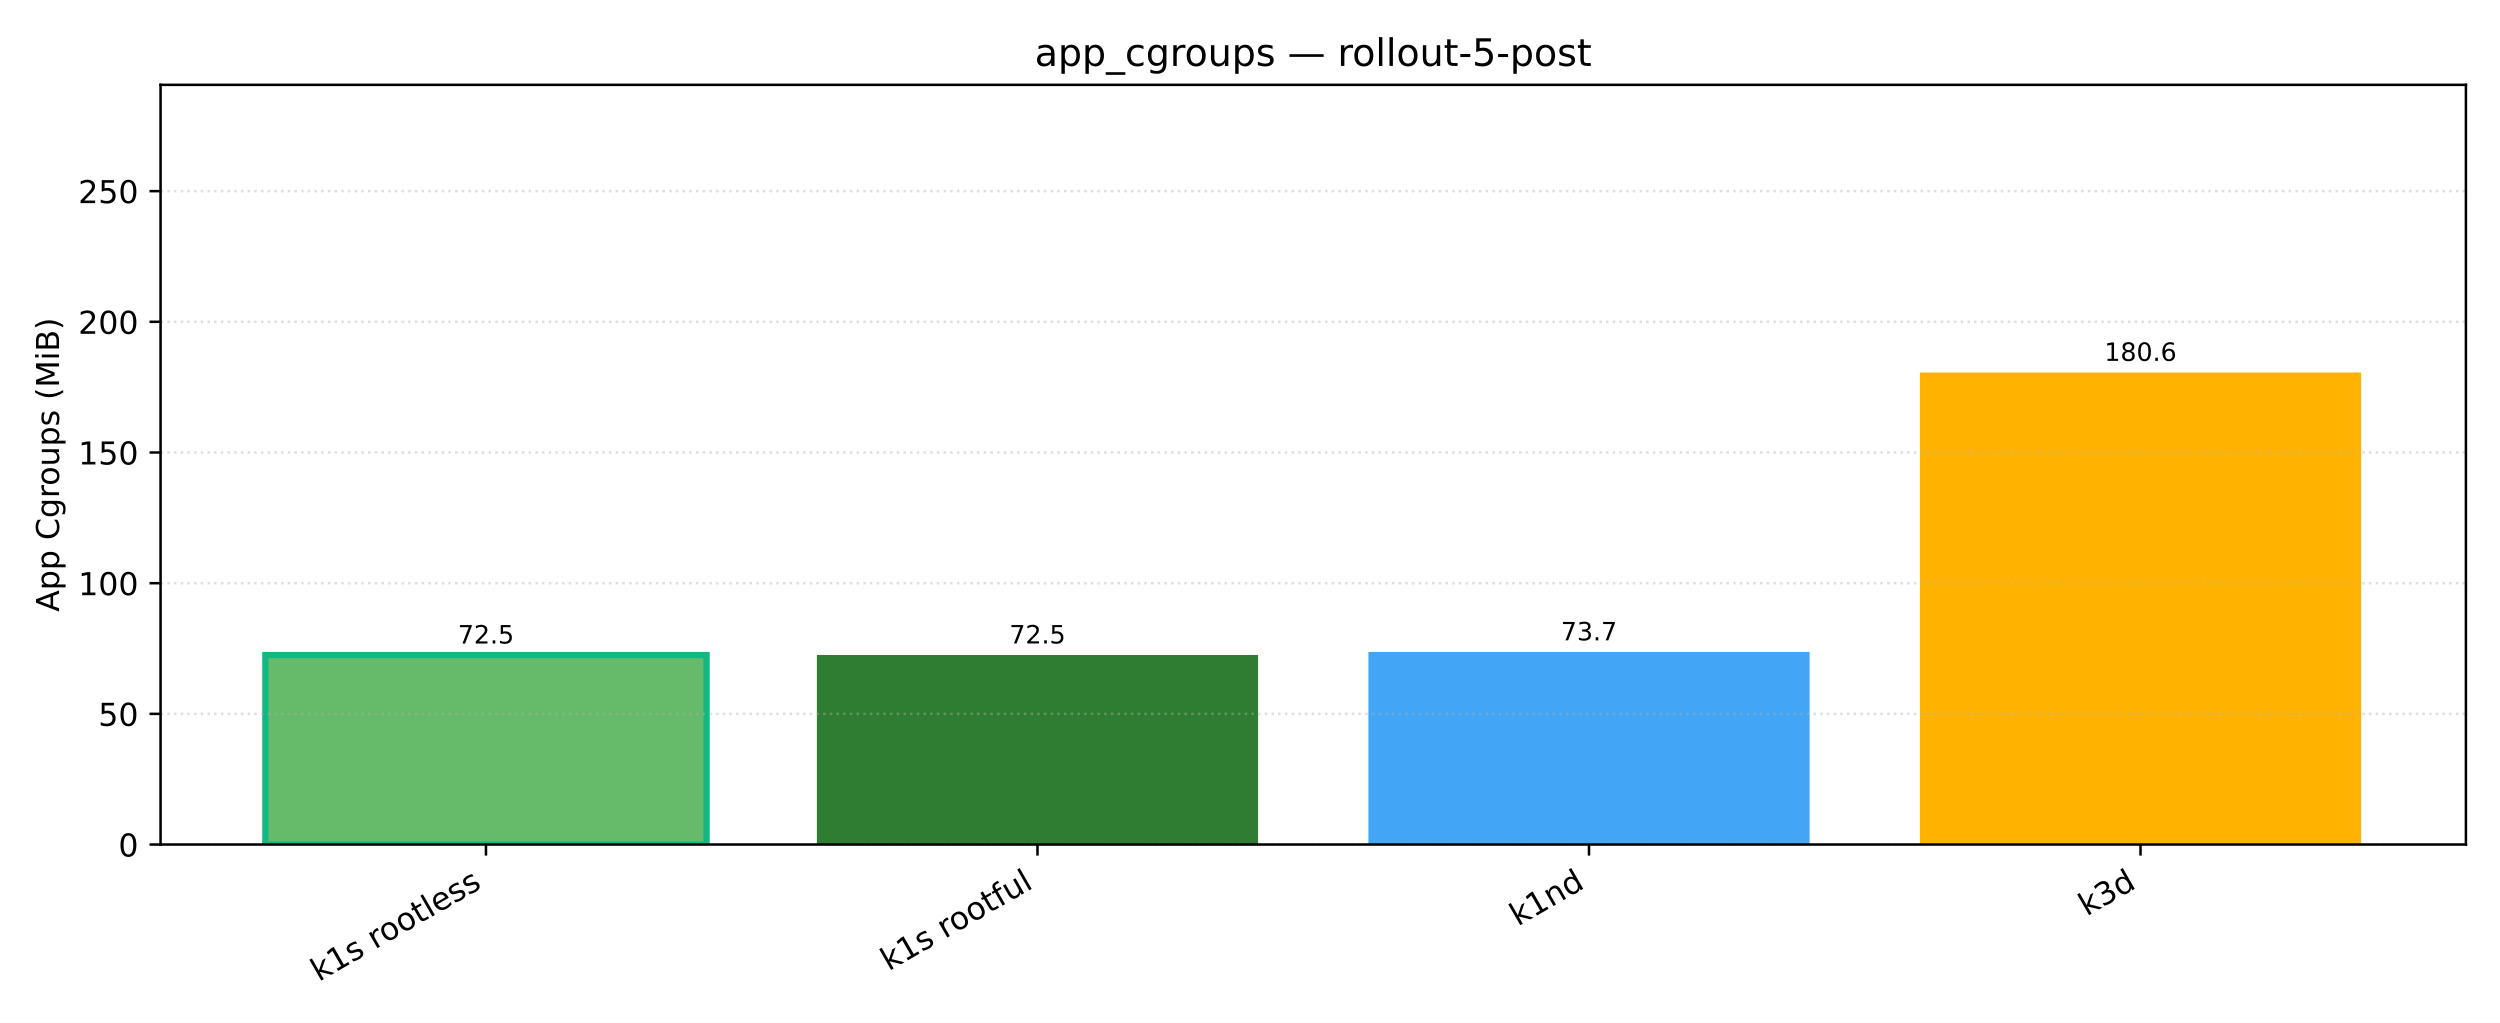
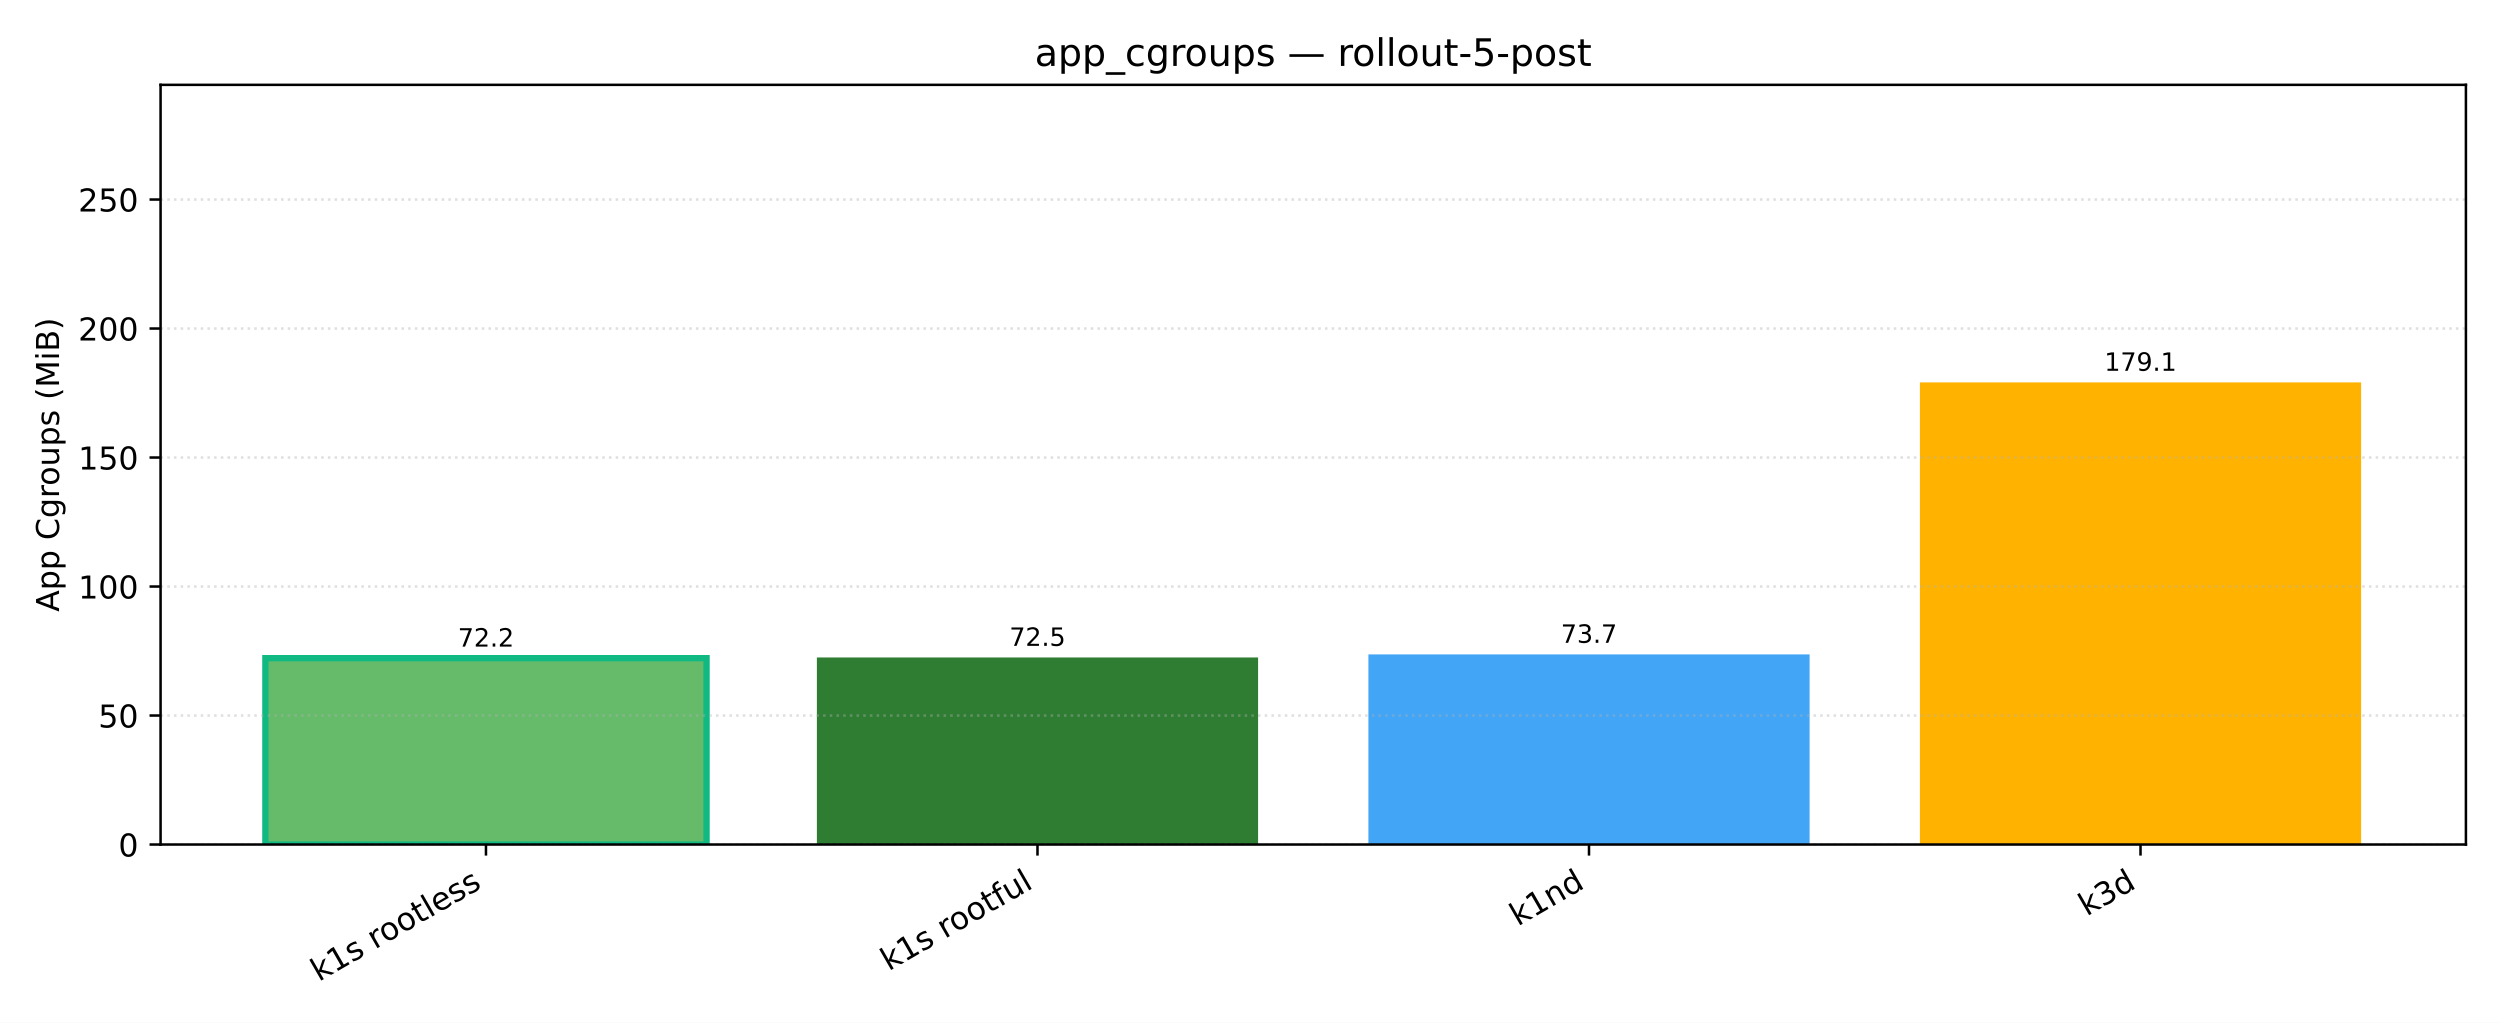
<svg xmlns="http://www.w3.org/2000/svg" xmlns:xlink="http://www.w3.org/1999/xlink" width="792pt" height="324pt" viewBox="0 0 792 324" version="1.1">
  <defs>
    <style type="text/css">*{stroke-linejoin: round; stroke-linecap: butt}</style>
  </defs>
  <g id="figure_1">
    <g id="patch_1">
      <path d="M 0 324  L 792 324  L 792 0  L 0 0  z " style="fill: #ffffff" />
    </g>
    <g id="axes_1">
      <g id="patch_2">
        <path d="M 50.87 267.545  L 781.2 267.545  L 781.2 26.88  L 50.87 26.88  z " style="fill: #ffffff" />
      </g>
      <g id="patch_3">
-         <path d="M 84.067 267.545  L 223.843 267.545  L 223.843 207.525  L 84.067 207.525  z " clip-path="url(#pb4a57439d7)" style="fill: #66bb6a; stroke: #10b981; stroke-width: 2; stroke-linejoin: miter" />
+         <path d="M 84.067 267.545  L 223.843 267.545  L 223.843 208.505  L 84.067 208.505  z " clip-path="url(#p20c14ec49a)" style="fill: #66bb6a; stroke: #10b981; stroke-width: 2; stroke-linejoin: miter" />
      </g>
      <g id="patch_4">
-         <path d="M 258.787 267.545  L 398.563 267.545  L 398.563 207.509  L 258.787 207.509  z " clip-path="url(#pb4a57439d7)" style="fill: #2e7d32" />
+         <path d="M 258.787 267.545  L 398.563 267.545  L 398.563 208.278  L 258.787 208.278  z " clip-path="url(#p20c14ec49a)" style="fill: #2e7d32" />
      </g>
      <g id="patch_5">
-         <path d="M 433.507 267.545  L 573.283 267.545  L 573.283 206.529  L 433.507 206.529  z " clip-path="url(#pb4a57439d7)" style="fill: #42a5f5" />
+         <path d="M 433.507 267.545  L 573.283 267.545  L 573.283 207.31  L 433.507 207.31  z " clip-path="url(#p20c14ec49a)" style="fill: #42a5f5" />
      </g>
      <g id="patch_6">
-         <path d="M 608.227 267.545  L 748.003 267.545  L 748.003 117.99  L 608.227 117.99  z " clip-path="url(#pb4a57439d7)" style="fill: #ffb300" />
+         <path d="M 608.227 267.545  L 748.003 267.545  L 748.003 121.134  L 608.227 121.134  z " clip-path="url(#p20c14ec49a)" style="fill: #ffb300" />
      </g>
      <g id="matplotlib.axis_1">
        <g id="xtick_1">
          <g id="line2d_1">
            <defs>
-               <path id="m81e47a0aa5" d="M 0 0  L 0 3.5  " style="stroke: #000000; stroke-width: 0.8" />
+               <path id="mf7c6ab4b04" d="M 0 0  L 0 3.5  " style="stroke: #000000; stroke-width: 0.8" />
            </defs>
            <g>
-               <use xlink:href="#m81e47a0aa5" x="153.955" y="267.545" style="stroke: #000000; stroke-width: 0.8" />
+               <use xlink:href="#mf7c6ab4b04" x="153.955" y="267.545" style="stroke: #000000; stroke-width: 0.8" />
            </g>
          </g>
          <g id="text_1">
            <g transform="translate(101.0103 311.0931) rotate(-30) scale(0.1 -0.1)">
              <defs>
                <path id="DejaVuSans-6b" d="M 581 4863  L 1159 4863  L 1159 1991  L 2875 3500  L 3609 3500  L 1753 1863  L 3688 0  L 2938 0  L 1159 1709  L 1159 0  L 581 0  L 581 4863  z " transform="scale(0.015625)" />
                <path id="DejaVuSans-31" d="M 794 531  L 1825 531  L 1825 4091  L 703 3866  L 703 4441  L 1819 4666  L 2450 4666  L 2450 531  L 3481 531  L 3481 0  L 794 0  L 794 531  z " transform="scale(0.015625)" />
                <path id="DejaVuSans-73" d="M 2834 3397  L 2834 2853  Q 2591 2978 2328 3040  Q 2066 3103 1784 3103  Q 1356 3103 1142 2972  Q 928 2841 928 2578  Q 928 2378 1081 2264  Q 1234 2150 1697 2047  L 1894 2003  Q 2506 1872 2764 1633  Q 3022 1394 3022 966  Q 3022 478 2636 193  Q 2250 -91 1575 -91  Q 1294 -91 989 -36  Q 684 19 347 128  L 347 722  Q 666 556 975 473  Q 1284 391 1588 391  Q 1994 391 2212 530  Q 2431 669 2431 922  Q 2431 1156 2273 1281  Q 2116 1406 1581 1522  L 1381 1569  Q 847 1681 609 1914  Q 372 2147 372 2553  Q 372 3047 722 3315  Q 1072 3584 1716 3584  Q 2034 3584 2315 3537  Q 2597 3491 2834 3397  z " transform="scale(0.015625)" />
                <path id="DejaVuSans-20" transform="scale(0.015625)" />
                <path id="DejaVuSans-72" d="M 2631 2963  Q 2534 3019 2420 3045  Q 2306 3072 2169 3072  Q 1681 3072 1420 2755  Q 1159 2438 1159 1844  L 1159 0  L 581 0  L 581 3500  L 1159 3500  L 1159 2956  Q 1341 3275 1631 3429  Q 1922 3584 2338 3584  Q 2397 3584 2469 3576  Q 2541 3569 2628 3553  L 2631 2963  z " transform="scale(0.015625)" />
                <path id="DejaVuSans-6f" d="M 1959 3097  Q 1497 3097 1228 2736  Q 959 2375 959 1747  Q 959 1119 1226 758  Q 1494 397 1959 397  Q 2419 397 2687 759  Q 2956 1122 2956 1747  Q 2956 2369 2687 2733  Q 2419 3097 1959 3097  z M 1959 3584  Q 2709 3584 3137 3096  Q 3566 2609 3566 1747  Q 3566 888 3137 398  Q 2709 -91 1959 -91  Q 1206 -91 779 398  Q 353 888 353 1747  Q 353 2609 779 3096  Q 1206 3584 1959 3584  z " transform="scale(0.015625)" />
                <path id="DejaVuSans-74" d="M 1172 4494  L 1172 3500  L 2356 3500  L 2356 3053  L 1172 3053  L 1172 1153  Q 1172 725 1289 603  Q 1406 481 1766 481  L 2356 481  L 2356 0  L 1766 0  Q 1100 0 847 248  Q 594 497 594 1153  L 594 3053  L 172 3053  L 172 3500  L 594 3500  L 594 4494  L 1172 4494  z " transform="scale(0.015625)" />
                <path id="DejaVuSans-6c" d="M 603 4863  L 1178 4863  L 1178 0  L 603 0  L 603 4863  z " transform="scale(0.015625)" />
                <path id="DejaVuSans-65" d="M 3597 1894  L 3597 1613  L 953 1613  Q 991 1019 1311 708  Q 1631 397 2203 397  Q 2534 397 2845 478  Q 3156 559 3463 722  L 3463 178  Q 3153 47 2828 -22  Q 2503 -91 2169 -91  Q 1331 -91 842 396  Q 353 884 353 1716  Q 353 2575 817 3079  Q 1281 3584 2069 3584  Q 2775 3584 3186 3129  Q 3597 2675 3597 1894  z M 3022 2063  Q 3016 2534 2758 2815  Q 2500 3097 2075 3097  Q 1594 3097 1305 2825  Q 1016 2553 972 2059  L 3022 2063  z " transform="scale(0.015625)" />
              </defs>
              <use xlink:href="#DejaVuSans-6b" />
              <use xlink:href="#DejaVuSans-31" transform="translate(57.91016 0)" />
              <use xlink:href="#DejaVuSans-73" transform="translate(121.5332 0)" />
              <use xlink:href="#DejaVuSans-20" transform="translate(173.6328 0)" />
              <use xlink:href="#DejaVuSans-72" transform="translate(205.4199 0)" />
              <use xlink:href="#DejaVuSans-6f" transform="translate(244.2832 0)" />
              <use xlink:href="#DejaVuSans-6f" transform="translate(305.4648 0)" />
              <use xlink:href="#DejaVuSans-74" transform="translate(366.6465 0)" />
              <use xlink:href="#DejaVuSans-6c" transform="translate(405.8555 0)" />
              <use xlink:href="#DejaVuSans-65" transform="translate(433.6387 0)" />
              <use xlink:href="#DejaVuSans-73" transform="translate(495.1621 0)" />
              <use xlink:href="#DejaVuSans-73" transform="translate(547.2617 0)" />
            </g>
          </g>
        </g>
        <g id="xtick_2">
          <g id="line2d_2">
            <g>
-               <use xlink:href="#m81e47a0aa5" x="328.675" y="267.545" style="stroke: #000000; stroke-width: 0.8" />
+               <use xlink:href="#mf7c6ab4b04" x="328.675" y="267.545" style="stroke: #000000; stroke-width: 0.8" />
            </g>
          </g>
          <g id="text_2">
            <g transform="translate(281.545 307.7361) rotate(-30) scale(0.1 -0.1)">
              <defs>
                <path id="DejaVuSans-66" d="M 2375 4863  L 2375 4384  L 1825 4384  Q 1516 4384 1395 4259  Q 1275 4134 1275 3809  L 1275 3500  L 2222 3500  L 2222 3053  L 1275 3053  L 1275 0  L 697 0  L 697 3053  L 147 3053  L 147 3500  L 697 3500  L 697 3744  Q 697 4328 969 4595  Q 1241 4863 1831 4863  L 2375 4863  z " transform="scale(0.015625)" />
                <path id="DejaVuSans-75" d="M 544 1381  L 544 3500  L 1119 3500  L 1119 1403  Q 1119 906 1312 657  Q 1506 409 1894 409  Q 2359 409 2629 706  Q 2900 1003 2900 1516  L 2900 3500  L 3475 3500  L 3475 0  L 2900 0  L 2900 538  Q 2691 219 2414 64  Q 2138 -91 1772 -91  Q 1169 -91 856 284  Q 544 659 544 1381  z M 1991 3584  L 1991 3584  z " transform="scale(0.015625)" />
              </defs>
              <use xlink:href="#DejaVuSans-6b" />
              <use xlink:href="#DejaVuSans-31" transform="translate(57.91016 0)" />
              <use xlink:href="#DejaVuSans-73" transform="translate(121.5332 0)" />
              <use xlink:href="#DejaVuSans-20" transform="translate(173.6328 0)" />
              <use xlink:href="#DejaVuSans-72" transform="translate(205.4199 0)" />
              <use xlink:href="#DejaVuSans-6f" transform="translate(244.2832 0)" />
              <use xlink:href="#DejaVuSans-6f" transform="translate(305.4648 0)" />
              <use xlink:href="#DejaVuSans-74" transform="translate(366.6465 0)" />
              <use xlink:href="#DejaVuSans-66" transform="translate(405.8555 0)" />
              <use xlink:href="#DejaVuSans-75" transform="translate(441.0605 0)" />
              <use xlink:href="#DejaVuSans-6c" transform="translate(504.4395 0)" />
            </g>
          </g>
        </g>
        <g id="xtick_3">
          <g id="line2d_3">
            <g>
-               <use xlink:href="#m81e47a0aa5" x="503.395" y="267.545" style="stroke: #000000; stroke-width: 0.8" />
+               <use xlink:href="#mf7c6ab4b04" x="503.395" y="267.545" style="stroke: #000000; stroke-width: 0.8" />
            </g>
          </g>
          <g id="text_3">
            <g transform="translate(480.8439 293.5454) rotate(-30) scale(0.1 -0.1)">
              <defs>
                <path id="DejaVuSans-6e" d="M 3513 2113  L 3513 0  L 2938 0  L 2938 2094  Q 2938 2591 2744 2837  Q 2550 3084 2163 3084  Q 1697 3084 1428 2787  Q 1159 2491 1159 1978  L 1159 0  L 581 0  L 581 3500  L 1159 3500  L 1159 2956  Q 1366 3272 1645 3428  Q 1925 3584 2291 3584  Q 2894 3584 3203 3211  Q 3513 2838 3513 2113  z " transform="scale(0.015625)" />
                <path id="DejaVuSans-64" d="M 2906 2969  L 2906 4863  L 3481 4863  L 3481 0  L 2906 0  L 2906 525  Q 2725 213 2448 61  Q 2172 -91 1784 -91  Q 1150 -91 751 415  Q 353 922 353 1747  Q 353 2572 751 3078  Q 1150 3584 1784 3584  Q 2172 3584 2448 3432  Q 2725 3281 2906 2969  z M 947 1747  Q 947 1113 1208 752  Q 1469 391 1925 391  Q 2381 391 2643 752  Q 2906 1113 2906 1747  Q 2906 2381 2643 2742  Q 2381 3103 1925 3103  Q 1469 3103 1208 2742  Q 947 2381 947 1747  z " transform="scale(0.015625)" />
              </defs>
              <use xlink:href="#DejaVuSans-6b" />
              <use xlink:href="#DejaVuSans-31" transform="translate(57.91016 0)" />
              <use xlink:href="#DejaVuSans-6e" transform="translate(121.5332 0)" />
              <use xlink:href="#DejaVuSans-64" transform="translate(184.9121 0)" />
            </g>
          </g>
        </g>
        <g id="xtick_4">
          <g id="line2d_4">
            <g>
-               <use xlink:href="#m81e47a0aa5" x="678.115" y="267.545" style="stroke: #000000; stroke-width: 0.8" />
+               <use xlink:href="#mf7c6ab4b04" x="678.115" y="267.545" style="stroke: #000000; stroke-width: 0.8" />
            </g>
          </g>
          <g id="text_4">
            <g transform="translate(661.0525 290.3767) rotate(-30) scale(0.1 -0.1)">
              <defs>
                <path id="DejaVuSans-33" d="M 2597 2516  Q 3050 2419 3304 2112  Q 3559 1806 3559 1356  Q 3559 666 3084 287  Q 2609 -91 1734 -91  Q 1441 -91 1130 -33  Q 819 25 488 141  L 488 750  Q 750 597 1062 519  Q 1375 441 1716 441  Q 2309 441 2620 675  Q 2931 909 2931 1356  Q 2931 1769 2642 2001  Q 2353 2234 1838 2234  L 1294 2234  L 1294 2753  L 1863 2753  Q 2328 2753 2575 2939  Q 2822 3125 2822 3475  Q 2822 3834 2567 4026  Q 2313 4219 1838 4219  Q 1578 4219 1281 4162  Q 984 4106 628 3988  L 628 4550  Q 988 4650 1302 4700  Q 1616 4750 1894 4750  Q 2613 4750 3031 4423  Q 3450 4097 3450 3541  Q 3450 3153 3228 2886  Q 3006 2619 2597 2516  z " transform="scale(0.015625)" />
              </defs>
              <use xlink:href="#DejaVuSans-6b" />
              <use xlink:href="#DejaVuSans-33" transform="translate(57.91016 0)" />
              <use xlink:href="#DejaVuSans-64" transform="translate(121.5332 0)" />
            </g>
          </g>
        </g>
      </g>
      <g id="matplotlib.axis_2">
        <g id="ytick_1">
          <g id="line2d_5">
-             <path d="M 50.87 267.545  L 781.2 267.545  " clip-path="url(#pb4a57439d7)" style="fill: none; stroke-dasharray: 0.8,1.32; stroke-dashoffset: 0; stroke: #b0b0b0; stroke-opacity: 0.4; stroke-width: 0.8" />
+             <path d="M 50.87 267.545  L 781.2 267.545  " clip-path="url(#p20c14ec49a)" style="fill: none; stroke-dasharray: 0.8,1.32; stroke-dashoffset: 0; stroke: #b0b0b0; stroke-opacity: 0.4; stroke-width: 0.8" />
          </g>
          <g id="line2d_6">
            <defs>
-               <path id="m244b6876c8" d="M 0 0  L -3.5 0  " style="stroke: #000000; stroke-width: 0.8" />
+               <path id="m4ef0025ea1" d="M 0 0  L -3.5 0  " style="stroke: #000000; stroke-width: 0.8" />
            </defs>
            <g>
-               <use xlink:href="#m244b6876c8" x="50.87" y="267.545" style="stroke: #000000; stroke-width: 0.8" />
+               <use xlink:href="#m4ef0025ea1" x="50.87" y="267.545" style="stroke: #000000; stroke-width: 0.8" />
            </g>
          </g>
          <g id="text_5">
            <g transform="translate(37.5075 271.3447) scale(0.1 -0.1)">
              <defs>
                <path id="DejaVuSans-30" d="M 2034 4250  Q 1547 4250 1301 3770  Q 1056 3291 1056 2328  Q 1056 1369 1301 889  Q 1547 409 2034 409  Q 2525 409 2770 889  Q 3016 1369 3016 2328  Q 3016 3291 2770 3770  Q 2525 4250 2034 4250  z M 2034 4750  Q 2819 4750 3233 4129  Q 3647 3509 3647 2328  Q 3647 1150 3233 529  Q 2819 -91 2034 -91  Q 1250 -91 836 529  Q 422 1150 422 2328  Q 422 3509 836 4129  Q 1250 4750 2034 4750  z " transform="scale(0.015625)" />
              </defs>
              <use xlink:href="#DejaVuSans-30" />
            </g>
          </g>
        </g>
        <g id="ytick_2">
          <g id="line2d_7">
-             <path d="M 50.87 226.148  L 781.2 226.148  " clip-path="url(#pb4a57439d7)" style="fill: none; stroke-dasharray: 0.8,1.32; stroke-dashoffset: 0; stroke: #b0b0b0; stroke-opacity: 0.4; stroke-width: 0.8" />
+             <path d="M 50.87 226.678  L 781.2 226.678  " clip-path="url(#p20c14ec49a)" style="fill: none; stroke-dasharray: 0.8,1.32; stroke-dashoffset: 0; stroke: #b0b0b0; stroke-opacity: 0.4; stroke-width: 0.8" />
          </g>
          <g id="line2d_8">
            <g>
-               <use xlink:href="#m244b6876c8" x="50.87" y="226.148" style="stroke: #000000; stroke-width: 0.8" />
+               <use xlink:href="#m4ef0025ea1" x="50.87" y="226.678" style="stroke: #000000; stroke-width: 0.8" />
            </g>
          </g>
          <g id="text_6">
-             <g transform="translate(31.145 229.9471) scale(0.1 -0.1)">
+             <g transform="translate(31.145 230.4771) scale(0.1 -0.1)">
              <defs>
                <path id="DejaVuSans-35" d="M 691 4666  L 3169 4666  L 3169 4134  L 1269 4134  L 1269 2991  Q 1406 3038 1543 3061  Q 1681 3084 1819 3084  Q 2600 3084 3056 2656  Q 3513 2228 3513 1497  Q 3513 744 3044 326  Q 2575 -91 1722 -91  Q 1428 -91 1123 -41  Q 819 9 494 109  L 494 744  Q 775 591 1075 516  Q 1375 441 1709 441  Q 2250 441 2565 725  Q 2881 1009 2881 1497  Q 2881 1984 2565 2268  Q 2250 2553 1709 2553  Q 1456 2553 1204 2497  Q 953 2441 691 2322  L 691 4666  z " transform="scale(0.015625)" />
              </defs>
              <use xlink:href="#DejaVuSans-35" />
              <use xlink:href="#DejaVuSans-30" transform="translate(63.62305 0)" />
            </g>
          </g>
        </g>
        <g id="ytick_3">
          <g id="line2d_9">
-             <path d="M 50.87 184.75  L 781.2 184.75  " clip-path="url(#pb4a57439d7)" style="fill: none; stroke-dasharray: 0.8,1.32; stroke-dashoffset: 0; stroke: #b0b0b0; stroke-opacity: 0.4; stroke-width: 0.8" />
+             <path d="M 50.87 185.81  L 781.2 185.81  " clip-path="url(#p20c14ec49a)" style="fill: none; stroke-dasharray: 0.8,1.32; stroke-dashoffset: 0; stroke: #b0b0b0; stroke-opacity: 0.4; stroke-width: 0.8" />
          </g>
          <g id="line2d_10">
            <g>
-               <use xlink:href="#m244b6876c8" x="50.87" y="184.75" style="stroke: #000000; stroke-width: 0.8" />
+               <use xlink:href="#m4ef0025ea1" x="50.87" y="185.81" style="stroke: #000000; stroke-width: 0.8" />
            </g>
          </g>
          <g id="text_7">
-             <g transform="translate(24.7825 188.5495) scale(0.1 -0.1)">
+             <g transform="translate(24.7825 189.6095) scale(0.1 -0.1)">
              <use xlink:href="#DejaVuSans-31" />
              <use xlink:href="#DejaVuSans-30" transform="translate(63.62305 0)" />
              <use xlink:href="#DejaVuSans-30" transform="translate(127.2461 0)" />
            </g>
          </g>
        </g>
        <g id="ytick_4">
          <g id="line2d_11">
-             <path d="M 50.87 143.353  L 781.2 143.353  " clip-path="url(#pb4a57439d7)" style="fill: none; stroke-dasharray: 0.8,1.32; stroke-dashoffset: 0; stroke: #b0b0b0; stroke-opacity: 0.4; stroke-width: 0.8" />
+             <path d="M 50.87 144.943  L 781.2 144.943  " clip-path="url(#p20c14ec49a)" style="fill: none; stroke-dasharray: 0.8,1.32; stroke-dashoffset: 0; stroke: #b0b0b0; stroke-opacity: 0.4; stroke-width: 0.8" />
          </g>
          <g id="line2d_12">
            <g>
-               <use xlink:href="#m244b6876c8" x="50.87" y="143.353" style="stroke: #000000; stroke-width: 0.8" />
+               <use xlink:href="#m4ef0025ea1" x="50.87" y="144.943" style="stroke: #000000; stroke-width: 0.8" />
            </g>
          </g>
          <g id="text_8">
-             <g transform="translate(24.7825 147.1519) scale(0.1 -0.1)">
+             <g transform="translate(24.7825 148.7419) scale(0.1 -0.1)">
              <use xlink:href="#DejaVuSans-31" />
              <use xlink:href="#DejaVuSans-35" transform="translate(63.62305 0)" />
              <use xlink:href="#DejaVuSans-30" transform="translate(127.2461 0)" />
            </g>
          </g>
        </g>
        <g id="ytick_5">
          <g id="line2d_13">
-             <path d="M 50.87 101.955  L 781.2 101.955  " clip-path="url(#pb4a57439d7)" style="fill: none; stroke-dasharray: 0.8,1.32; stroke-dashoffset: 0; stroke: #b0b0b0; stroke-opacity: 0.4; stroke-width: 0.8" />
+             <path d="M 50.87 104.075  L 781.2 104.075  " clip-path="url(#p20c14ec49a)" style="fill: none; stroke-dasharray: 0.8,1.32; stroke-dashoffset: 0; stroke: #b0b0b0; stroke-opacity: 0.4; stroke-width: 0.8" />
          </g>
          <g id="line2d_14">
            <g>
-               <use xlink:href="#m244b6876c8" x="50.87" y="101.955" style="stroke: #000000; stroke-width: 0.8" />
+               <use xlink:href="#m4ef0025ea1" x="50.87" y="104.075" style="stroke: #000000; stroke-width: 0.8" />
            </g>
          </g>
          <g id="text_9">
-             <g transform="translate(24.7825 105.7544) scale(0.1 -0.1)">
+             <g transform="translate(24.7825 107.8743) scale(0.1 -0.1)">
              <defs>
                <path id="DejaVuSans-32" d="M 1228 531  L 3431 531  L 3431 0  L 469 0  L 469 531  Q 828 903 1448 1529  Q 2069 2156 2228 2338  Q 2531 2678 2651 2914  Q 2772 3150 2772 3378  Q 2772 3750 2511 3984  Q 2250 4219 1831 4219  Q 1534 4219 1204 4116  Q 875 4013 500 3803  L 500 4441  Q 881 4594 1212 4672  Q 1544 4750 1819 4750  Q 2544 4750 2975 4387  Q 3406 4025 3406 3419  Q 3406 3131 3298 2873  Q 3191 2616 2906 2266  Q 2828 2175 2409 1742  Q 1991 1309 1228 531  z " transform="scale(0.015625)" />
              </defs>
              <use xlink:href="#DejaVuSans-32" />
              <use xlink:href="#DejaVuSans-30" transform="translate(63.62305 0)" />
              <use xlink:href="#DejaVuSans-30" transform="translate(127.2461 0)" />
            </g>
          </g>
        </g>
        <g id="ytick_6">
          <g id="line2d_15">
-             <path d="M 50.87 60.558  L 781.2 60.558  " clip-path="url(#pb4a57439d7)" style="fill: none; stroke-dasharray: 0.8,1.32; stroke-dashoffset: 0; stroke: #b0b0b0; stroke-opacity: 0.4; stroke-width: 0.8" />
+             <path d="M 50.87 63.207  L 781.2 63.207  " clip-path="url(#p20c14ec49a)" style="fill: none; stroke-dasharray: 0.8,1.32; stroke-dashoffset: 0; stroke: #b0b0b0; stroke-opacity: 0.4; stroke-width: 0.8" />
          </g>
          <g id="line2d_16">
            <g>
-               <use xlink:href="#m244b6876c8" x="50.87" y="60.558" style="stroke: #000000; stroke-width: 0.8" />
+               <use xlink:href="#m4ef0025ea1" x="50.87" y="63.207" style="stroke: #000000; stroke-width: 0.8" />
            </g>
          </g>
          <g id="text_10">
-             <g transform="translate(24.7825 64.3568) scale(0.1 -0.1)">
+             <g transform="translate(24.7825 67.00668) scale(0.1 -0.1)">
              <use xlink:href="#DejaVuSans-32" />
              <use xlink:href="#DejaVuSans-35" transform="translate(63.62305 0)" />
              <use xlink:href="#DejaVuSans-30" transform="translate(127.2461 0)" />
            </g>
          </g>
        </g>
        <g id="text_11">
          <g transform="translate(18.70281 193.8104) rotate(-90) scale(0.1 -0.1)">
            <defs>
              <path id="DejaVuSans-41" d="M 2188 4044  L 1331 1722  L 3047 1722  L 2188 4044  z M 1831 4666  L 2547 4666  L 4325 0  L 3669 0  L 3244 1197  L 1141 1197  L 716 0  L 50 0  L 1831 4666  z " transform="scale(0.015625)" />
              <path id="DejaVuSans-70" d="M 1159 525  L 1159 -1331  L 581 -1331  L 581 3500  L 1159 3500  L 1159 2969  Q 1341 3281 1617 3432  Q 1894 3584 2278 3584  Q 2916 3584 3314 3078  Q 3713 2572 3713 1747  Q 3713 922 3314 415  Q 2916 -91 2278 -91  Q 1894 -91 1617 61  Q 1341 213 1159 525  z M 3116 1747  Q 3116 2381 2855 2742  Q 2594 3103 2138 3103  Q 1681 3103 1420 2742  Q 1159 2381 1159 1747  Q 1159 1113 1420 752  Q 1681 391 2138 391  Q 2594 391 2855 752  Q 3116 1113 3116 1747  z " transform="scale(0.015625)" />
              <path id="DejaVuSans-43" d="M 4122 4306  L 4122 3641  Q 3803 3938 3442 4084  Q 3081 4231 2675 4231  Q 1875 4231 1450 3742  Q 1025 3253 1025 2328  Q 1025 1406 1450 917  Q 1875 428 2675 428  Q 3081 428 3442 575  Q 3803 722 4122 1019  L 4122 359  Q 3791 134 3420 21  Q 3050 -91 2638 -91  Q 1578 -91 968 557  Q 359 1206 359 2328  Q 359 3453 968 4101  Q 1578 4750 2638 4750  Q 3056 4750 3426 4639  Q 3797 4528 4122 4306  z " transform="scale(0.015625)" />
              <path id="DejaVuSans-67" d="M 2906 1791  Q 2906 2416 2648 2759  Q 2391 3103 1925 3103  Q 1463 3103 1205 2759  Q 947 2416 947 1791  Q 947 1169 1205 825  Q 1463 481 1925 481  Q 2391 481 2648 825  Q 2906 1169 2906 1791  z M 3481 434  Q 3481 -459 3084 -895  Q 2688 -1331 1869 -1331  Q 1566 -1331 1297 -1286  Q 1028 -1241 775 -1147  L 775 -588  Q 1028 -725 1275 -790  Q 1522 -856 1778 -856  Q 2344 -856 2625 -561  Q 2906 -266 2906 331  L 2906 616  Q 2728 306 2450 153  Q 2172 0 1784 0  Q 1141 0 747 490  Q 353 981 353 1791  Q 353 2603 747 3093  Q 1141 3584 1784 3584  Q 2172 3584 2450 3431  Q 2728 3278 2906 2969  L 2906 3500  L 3481 3500  L 3481 434  z " transform="scale(0.015625)" />
              <path id="DejaVuSans-28" d="M 1984 4856  Q 1566 4138 1362 3434  Q 1159 2731 1159 2009  Q 1159 1288 1364 580  Q 1569 -128 1984 -844  L 1484 -844  Q 1016 -109 783 600  Q 550 1309 550 2009  Q 550 2706 781 3412  Q 1013 4119 1484 4856  L 1984 4856  z " transform="scale(0.015625)" />
              <path id="DejaVuSans-4d" d="M 628 4666  L 1569 4666  L 2759 1491  L 3956 4666  L 4897 4666  L 4897 0  L 4281 0  L 4281 4097  L 3078 897  L 2444 897  L 1241 4097  L 1241 0  L 628 0  L 628 4666  z " transform="scale(0.015625)" />
              <path id="DejaVuSans-69" d="M 603 3500  L 1178 3500  L 1178 0  L 603 0  L 603 3500  z M 603 4863  L 1178 4863  L 1178 4134  L 603 4134  L 603 4863  z " transform="scale(0.015625)" />
              <path id="DejaVuSans-42" d="M 1259 2228  L 1259 519  L 2272 519  Q 2781 519 3026 730  Q 3272 941 3272 1375  Q 3272 1813 3026 2020  Q 2781 2228 2272 2228  L 1259 2228  z M 1259 4147  L 1259 2741  L 2194 2741  Q 2656 2741 2882 2914  Q 3109 3088 3109 3444  Q 3109 3797 2882 3972  Q 2656 4147 2194 4147  L 1259 4147  z M 628 4666  L 2241 4666  Q 2963 4666 3353 4366  Q 3744 4066 3744 3513  Q 3744 3084 3544 2831  Q 3344 2578 2956 2516  Q 3422 2416 3680 2098  Q 3938 1781 3938 1306  Q 3938 681 3513 340  Q 3088 0 2303 0  L 628 0  L 628 4666  z " transform="scale(0.015625)" />
              <path id="DejaVuSans-29" d="M 513 4856  L 1013 4856  Q 1481 4119 1714 3412  Q 1947 2706 1947 2009  Q 1947 1309 1714 600  Q 1481 -109 1013 -844  L 513 -844  Q 928 -128 1133 580  Q 1338 1288 1338 2009  Q 1338 2731 1133 3434  Q 928 4138 513 4856  z " transform="scale(0.015625)" />
            </defs>
            <use xlink:href="#DejaVuSans-41" />
            <use xlink:href="#DejaVuSans-70" transform="translate(68.4082 0)" />
            <use xlink:href="#DejaVuSans-70" transform="translate(131.8848 0)" />
            <use xlink:href="#DejaVuSans-20" transform="translate(195.3613 0)" />
            <use xlink:href="#DejaVuSans-43" transform="translate(227.1484 0)" />
            <use xlink:href="#DejaVuSans-67" transform="translate(296.9727 0)" />
            <use xlink:href="#DejaVuSans-72" transform="translate(360.4492 0)" />
            <use xlink:href="#DejaVuSans-6f" transform="translate(399.3125 0)" />
            <use xlink:href="#DejaVuSans-75" transform="translate(460.4941 0)" />
            <use xlink:href="#DejaVuSans-70" transform="translate(523.873 0)" />
            <use xlink:href="#DejaVuSans-73" transform="translate(587.3496 0)" />
            <use xlink:href="#DejaVuSans-20" transform="translate(639.4492 0)" />
            <use xlink:href="#DejaVuSans-28" transform="translate(671.2363 0)" />
            <use xlink:href="#DejaVuSans-4d" transform="translate(710.25 0)" />
            <use xlink:href="#DejaVuSans-69" transform="translate(796.5293 0)" />
            <use xlink:href="#DejaVuSans-42" transform="translate(824.3125 0)" />
            <use xlink:href="#DejaVuSans-29" transform="translate(892.916 0)" />
          </g>
        </g>
      </g>
      <g id="patch_7">
        <path d="M 50.87 267.545  L 50.87 26.88  " style="fill: none; stroke: #000000; stroke-width: 0.8; stroke-linejoin: miter; stroke-linecap: square" />
      </g>
      <g id="patch_8">
        <path d="M 781.2 267.545  L 781.2 26.88  " style="fill: none; stroke: #000000; stroke-width: 0.8; stroke-linejoin: miter; stroke-linecap: square" />
      </g>
      <g id="patch_9">
        <path d="M 50.87 267.545  L 781.2 267.545  " style="fill: none; stroke: #000000; stroke-width: 0.8; stroke-linejoin: miter; stroke-linecap: square" />
      </g>
      <g id="patch_10">
        <path d="M 50.87 26.88  L 781.2 26.88  " style="fill: none; stroke: #000000; stroke-width: 0.8; stroke-linejoin: miter; stroke-linecap: square" />
      </g>
      <g id="text_12">
-         <g transform="translate(145.0486 203.8617) scale(0.08 -0.08)">
+         <g transform="translate(145.0486 204.8408) scale(0.08 -0.08)">
          <defs>
            <path id="DejaVuSans-37" d="M 525 4666  L 3525 4666  L 3525 4397  L 1831 0  L 1172 0  L 2766 4134  L 525 4134  L 525 4666  z " transform="scale(0.015625)" />
            <path id="DejaVuSans-2e" d="M 684 794  L 1344 794  L 1344 0  L 684 0  L 684 794  z " transform="scale(0.015625)" />
          </defs>
          <use xlink:href="#DejaVuSans-37" />
          <use xlink:href="#DejaVuSans-32" transform="translate(63.62305 0)" />
          <use xlink:href="#DejaVuSans-2e" transform="translate(127.2461 0)" />
-           <use xlink:href="#DejaVuSans-35" transform="translate(159.0332 0)" />
+           <use xlink:href="#DejaVuSans-32" transform="translate(159.0332 0)" />
        </g>
      </g>
      <g id="text_13">
-         <g transform="translate(319.7687 203.8455) scale(0.08 -0.08)">
+         <g transform="translate(319.7687 204.6141) scale(0.08 -0.08)">
          <use xlink:href="#DejaVuSans-37" />
          <use xlink:href="#DejaVuSans-32" transform="translate(63.62305 0)" />
          <use xlink:href="#DejaVuSans-2e" transform="translate(127.2461 0)" />
          <use xlink:href="#DejaVuSans-35" transform="translate(159.0332 0)" />
        </g>
      </g>
      <g id="text_14">
-         <g transform="translate(494.4888 202.8656) scale(0.08 -0.08)">
+         <g transform="translate(494.4888 203.6467) scale(0.08 -0.08)">
          <use xlink:href="#DejaVuSans-37" />
          <use xlink:href="#DejaVuSans-33" transform="translate(63.62305 0)" />
          <use xlink:href="#DejaVuSans-2e" transform="translate(127.2461 0)" />
          <use xlink:href="#DejaVuSans-37" transform="translate(159.0332 0)" />
        </g>
      </g>
      <g id="text_15">
-         <g transform="translate(666.6639 114.3265) scale(0.08 -0.08)">
+         <g transform="translate(666.6639 117.4703) scale(0.08 -0.08)">
          <defs>
-             <path id="DejaVuSans-38" d="M 2034 2216  Q 1584 2216 1326 1975  Q 1069 1734 1069 1313  Q 1069 891 1326 650  Q 1584 409 2034 409  Q 2484 409 2743 651  Q 3003 894 3003 1313  Q 3003 1734 2745 1975  Q 2488 2216 2034 2216  z M 1403 2484  Q 997 2584 770 2862  Q 544 3141 544 3541  Q 544 4100 942 4425  Q 1341 4750 2034 4750  Q 2731 4750 3128 4425  Q 3525 4100 3525 3541  Q 3525 3141 3298 2862  Q 3072 2584 2669 2484  Q 3125 2378 3379 2068  Q 3634 1759 3634 1313  Q 3634 634 3220 271  Q 2806 -91 2034 -91  Q 1263 -91 848 271  Q 434 634 434 1313  Q 434 1759 690 2068  Q 947 2378 1403 2484  z M 1172 3481  Q 1172 3119 1398 2916  Q 1625 2713 2034 2713  Q 2441 2713 2670 2916  Q 2900 3119 2900 3481  Q 2900 3844 2670 4047  Q 2441 4250 2034 4250  Q 1625 4250 1398 4047  Q 1172 3844 1172 3481  z " transform="scale(0.015625)" />
-             <path id="DejaVuSans-36" d="M 2113 2584  Q 1688 2584 1439 2293  Q 1191 2003 1191 1497  Q 1191 994 1439 701  Q 1688 409 2113 409  Q 2538 409 2786 701  Q 3034 994 3034 1497  Q 3034 2003 2786 2293  Q 2538 2584 2113 2584  z M 3366 4563  L 3366 3988  Q 3128 4100 2886 4159  Q 2644 4219 2406 4219  Q 1781 4219 1451 3797  Q 1122 3375 1075 2522  Q 1259 2794 1537 2939  Q 1816 3084 2150 3084  Q 2853 3084 3261 2657  Q 3669 2231 3669 1497  Q 3669 778 3244 343  Q 2819 -91 2113 -91  Q 1303 -91 875 529  Q 447 1150 447 2328  Q 447 3434 972 4092  Q 1497 4750 2381 4750  Q 2619 4750 2861 4703  Q 3103 4656 3366 4563  z " transform="scale(0.015625)" />
+             <path id="DejaVuSans-39" d="M 703 97  L 703 672  Q 941 559 1184 500  Q 1428 441 1663 441  Q 2288 441 2617 861  Q 2947 1281 2994 2138  Q 2813 1869 2534 1725  Q 2256 1581 1919 1581  Q 1219 1581 811 2004  Q 403 2428 403 3163  Q 403 3881 828 4315  Q 1253 4750 1959 4750  Q 2769 4750 3195 4129  Q 3622 3509 3622 2328  Q 3622 1225 3098 567  Q 2575 -91 1691 -91  Q 1453 -91 1209 -44  Q 966 3 703 97  z M 1959 2075  Q 2384 2075 2632 2365  Q 2881 2656 2881 3163  Q 2881 3666 2632 3958  Q 2384 4250 1959 4250  Q 1534 4250 1286 3958  Q 1038 3666 1038 3163  Q 1038 2656 1286 2365  Q 1534 2075 1959 2075  z " transform="scale(0.015625)" />
          </defs>
          <use xlink:href="#DejaVuSans-31" />
-           <use xlink:href="#DejaVuSans-38" transform="translate(63.62305 0)" />
-           <use xlink:href="#DejaVuSans-30" transform="translate(127.2461 0)" />
+           <use xlink:href="#DejaVuSans-37" transform="translate(63.62305 0)" />
+           <use xlink:href="#DejaVuSans-39" transform="translate(127.2461 0)" />
          <use xlink:href="#DejaVuSans-2e" transform="translate(190.8691 0)" />
-           <use xlink:href="#DejaVuSans-36" transform="translate(222.6562 0)" />
+           <use xlink:href="#DejaVuSans-31" transform="translate(222.6562 0)" />
        </g>
      </g>
      <g id="text_16">
        <g transform="translate(327.8106 20.88) scale(0.12 -0.12)">
          <defs>
            <path id="DejaVuSans-61" d="M 2194 1759  Q 1497 1759 1228 1600  Q 959 1441 959 1056  Q 959 750 1161 570  Q 1363 391 1709 391  Q 2188 391 2477 730  Q 2766 1069 2766 1631  L 2766 1759  L 2194 1759  z M 3341 1997  L 3341 0  L 2766 0  L 2766 531  Q 2569 213 2275 61  Q 1981 -91 1556 -91  Q 1019 -91 701 211  Q 384 513 384 1019  Q 384 1609 779 1909  Q 1175 2209 1959 2209  L 2766 2209  L 2766 2266  Q 2766 2663 2505 2880  Q 2244 3097 1772 3097  Q 1472 3097 1187 3025  Q 903 2953 641 2809  L 641 3341  Q 956 3463 1253 3523  Q 1550 3584 1831 3584  Q 2591 3584 2966 3190  Q 3341 2797 3341 1997  z " transform="scale(0.015625)" />
            <path id="DejaVuSans-5f" d="M 3263 -1063  L 3263 -1509  L -63 -1509  L -63 -1063  L 3263 -1063  z " transform="scale(0.015625)" />
            <path id="DejaVuSans-63" d="M 3122 3366  L 3122 2828  Q 2878 2963 2633 3030  Q 2388 3097 2138 3097  Q 1578 3097 1268 2742  Q 959 2388 959 1747  Q 959 1106 1268 751  Q 1578 397 2138 397  Q 2388 397 2633 464  Q 2878 531 3122 666  L 3122 134  Q 2881 22 2623 -34  Q 2366 -91 2075 -91  Q 1284 -91 818 406  Q 353 903 353 1747  Q 353 2603 823 3093  Q 1294 3584 2113 3584  Q 2378 3584 2631 3529  Q 2884 3475 3122 3366  z " transform="scale(0.015625)" />
            <path id="DejaVuSans-2014" d="M 313 1978  L 6088 1978  L 6088 1528  L 313 1528  L 313 1978  z " transform="scale(0.015625)" />
            <path id="DejaVuSans-2d" d="M 313 2009  L 1997 2009  L 1997 1497  L 313 1497  L 313 2009  z " transform="scale(0.015625)" />
          </defs>
          <use xlink:href="#DejaVuSans-61" />
          <use xlink:href="#DejaVuSans-70" transform="translate(61.2793 0)" />
          <use xlink:href="#DejaVuSans-70" transform="translate(124.7559 0)" />
          <use xlink:href="#DejaVuSans-5f" transform="translate(188.2324 0)" />
          <use xlink:href="#DejaVuSans-63" transform="translate(238.2324 0)" />
          <use xlink:href="#DejaVuSans-67" transform="translate(293.2129 0)" />
          <use xlink:href="#DejaVuSans-72" transform="translate(356.6895 0)" />
          <use xlink:href="#DejaVuSans-6f" transform="translate(395.5527 0)" />
          <use xlink:href="#DejaVuSans-75" transform="translate(456.7344 0)" />
          <use xlink:href="#DejaVuSans-70" transform="translate(520.1133 0)" />
          <use xlink:href="#DejaVuSans-73" transform="translate(583.5898 0)" />
          <use xlink:href="#DejaVuSans-20" transform="translate(635.6895 0)" />
          <use xlink:href="#DejaVuSans-2014" transform="translate(667.4766 0)" />
          <use xlink:href="#DejaVuSans-20" transform="translate(767.4766 0)" />
          <use xlink:href="#DejaVuSans-72" transform="translate(799.2637 0)" />
          <use xlink:href="#DejaVuSans-6f" transform="translate(838.127 0)" />
          <use xlink:href="#DejaVuSans-6c" transform="translate(899.3086 0)" />
          <use xlink:href="#DejaVuSans-6c" transform="translate(927.0918 0)" />
          <use xlink:href="#DejaVuSans-6f" transform="translate(954.875 0)" />
          <use xlink:href="#DejaVuSans-75" transform="translate(1016.057 0)" />
          <use xlink:href="#DejaVuSans-74" transform="translate(1079.436 0)" />
          <use xlink:href="#DejaVuSans-2d" transform="translate(1118.645 0)" />
          <use xlink:href="#DejaVuSans-35" transform="translate(1154.729 0)" />
          <use xlink:href="#DejaVuSans-2d" transform="translate(1218.352 0)" />
          <use xlink:href="#DejaVuSans-70" transform="translate(1254.436 0)" />
          <use xlink:href="#DejaVuSans-6f" transform="translate(1317.912 0)" />
          <use xlink:href="#DejaVuSans-73" transform="translate(1379.094 0)" />
          <use xlink:href="#DejaVuSans-74" transform="translate(1431.193 0)" />
        </g>
      </g>
    </g>
  </g>
  <defs>
-     <clipPath id="pb4a57439d7">
+     <clipPath id="p20c14ec49a">
      <rect x="50.87" y="26.88" width="730.33" height="240.665" />
    </clipPath>
  </defs>
</svg>
